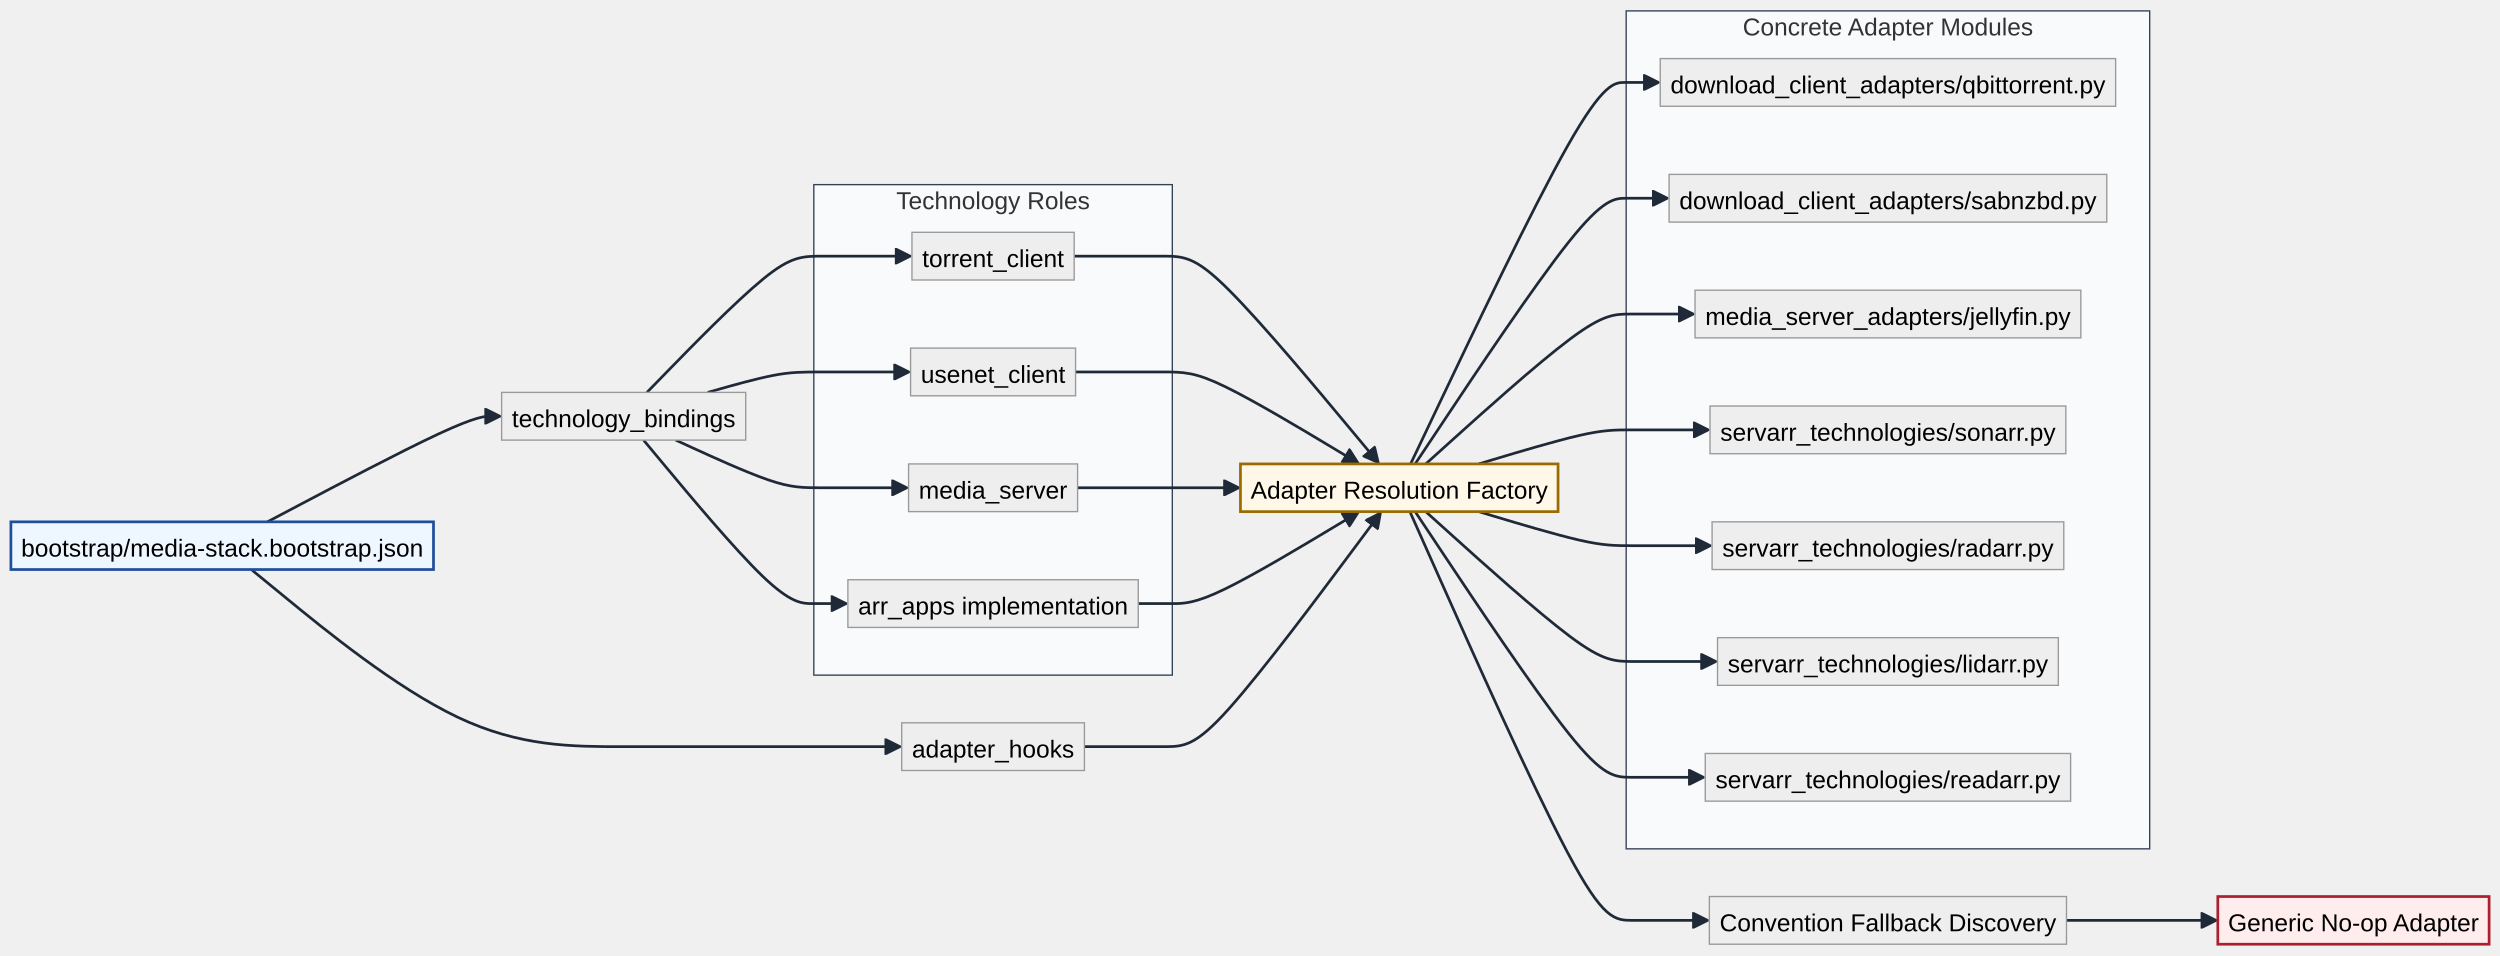
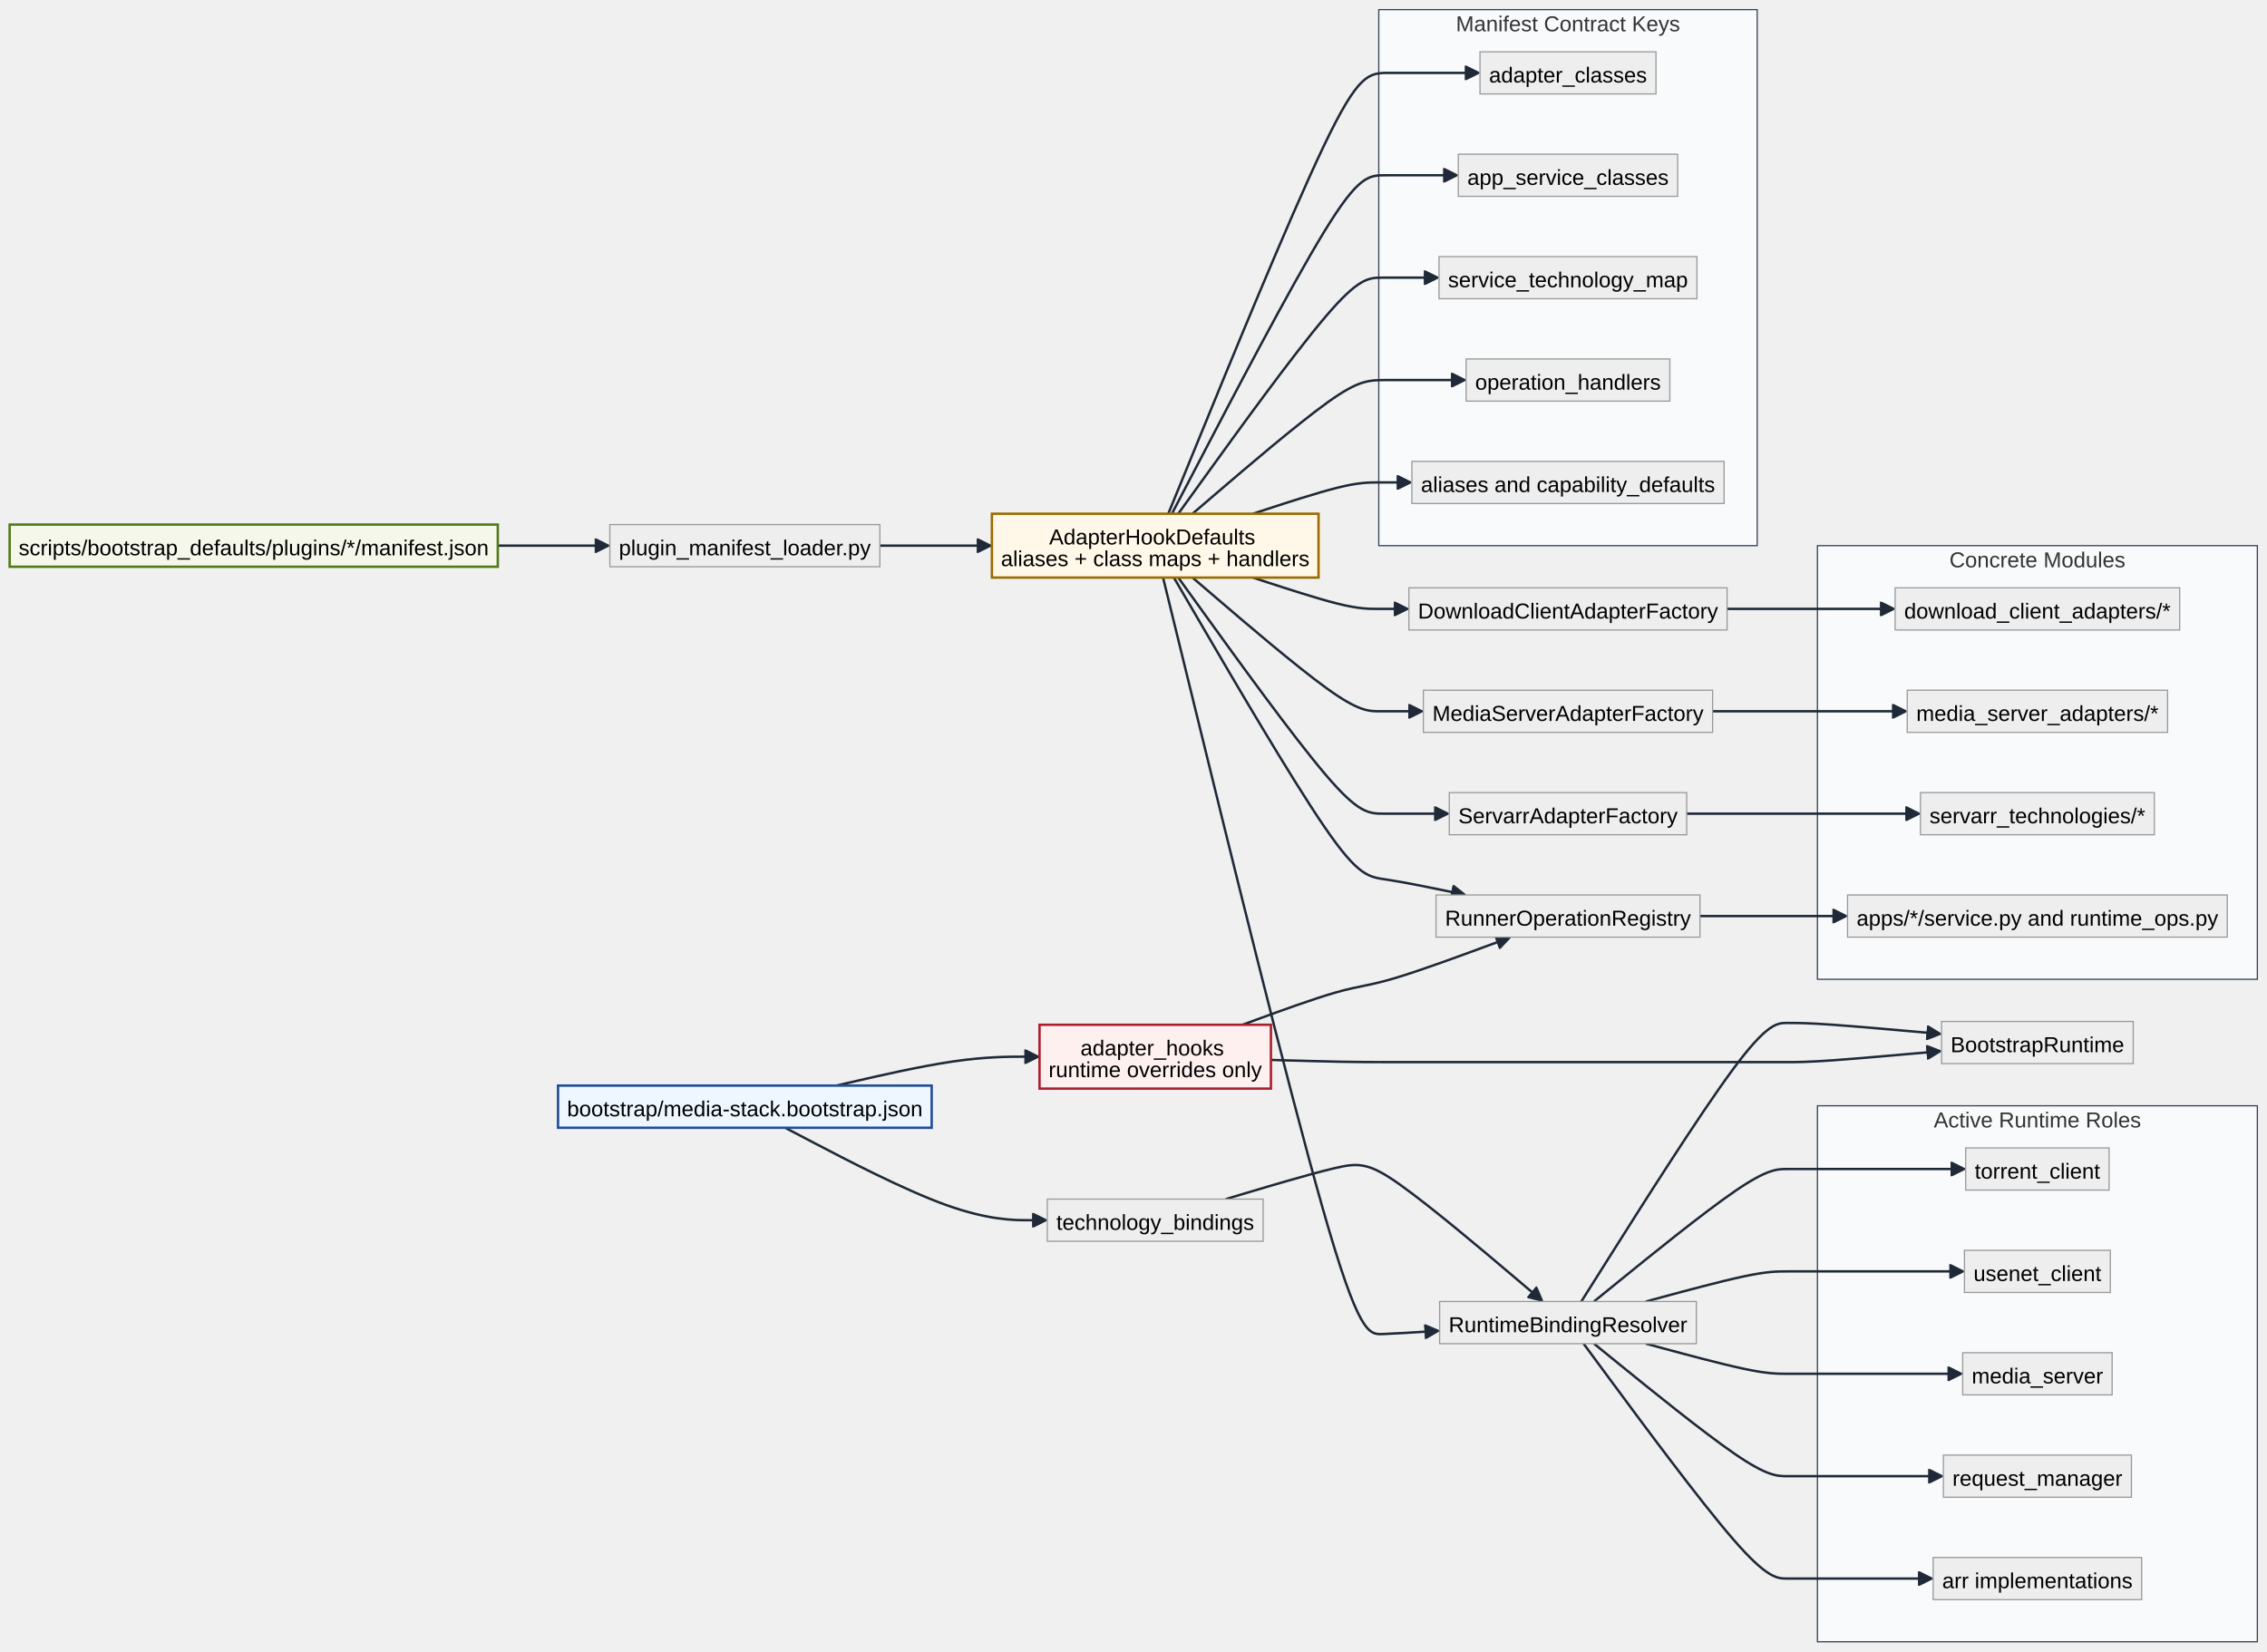
- <svg xmlns="http://www.w3.org/2000/svg" id="my-svg" width="100%" style="max-width: 1834.84px; background-color: white;" viewBox="-8 -8 1834.845 701" role="graphics-document document" aria-roledescription="flowchart-v2">
+ <svg xmlns="http://www.w3.org/2000/svg" id="my-svg" width="100%" style="max-width: 1881.83px; background-color: white;" viewBox="-8 -8 1881.828 1371" role="graphics-document document" aria-roledescription="flowchart-v2">
  <style>#my-svg{font-family:"trebuchet ms",verdana,arial,sans-serif;font-size:18px;fill:#000000;}#my-svg .error-icon{fill:#552222;}#my-svg .error-text{fill:#552222;stroke:#552222;}#my-svg .edge-thickness-normal{stroke-width:2px;}#my-svg .edge-thickness-thick{stroke-width:3.5px;}#my-svg .edge-pattern-solid{stroke-dasharray:0;}#my-svg .edge-pattern-dashed{stroke-dasharray:3;}#my-svg .edge-pattern-dotted{stroke-dasharray:2;}#my-svg .marker{fill:#1f2937;stroke:#1f2937;}#my-svg .marker.cross{stroke:#1f2937;}#my-svg svg{font-family:"trebuchet ms",verdana,arial,sans-serif;font-size:18px;}#my-svg .label{font-family:"trebuchet ms",verdana,arial,sans-serif;color:#000000;}#my-svg .cluster-label text{fill:#333;}#my-svg .cluster-label span,#my-svg p{color:#333;}#my-svg .label text,#my-svg span,#my-svg p{fill:#000000;color:#000000;}#my-svg .node rect,#my-svg .node circle,#my-svg .node ellipse,#my-svg .node polygon,#my-svg .node path{fill:#eee;stroke:#999;stroke-width:1px;}#my-svg .flowchart-label text{text-anchor:middle;}#my-svg .node .katex path{fill:#000;stroke:#000;stroke-width:1px;}#my-svg .node .label{text-align:center;}#my-svg .node.clickable{cursor:pointer;}#my-svg .arrowheadPath{fill:#333333;}#my-svg .edgePath .path{stroke:#1f2937;stroke-width:2.0px;}#my-svg .flowchart-link{stroke:#1f2937;fill:none;}#my-svg .edgeLabel{background-color:white;text-align:center;}#my-svg .edgeLabel rect{opacity:0.5;background-color:white;fill:white;}#my-svg .labelBkg{background-color:rgba(255, 255, 255, 0.5);}#my-svg .cluster rect{fill:#f8fafc;stroke:#334155;stroke-width:1px;}#my-svg .cluster text{fill:#333;}#my-svg .cluster span,#my-svg p{color:#333;}#my-svg div.mermaidTooltip{position:absolute;text-align:center;max-width:200px;padding:2px;font-family:"trebuchet ms",verdana,arial,sans-serif;font-size:12px;background:#fef9c3;border:1px solid #707070;border-radius:2px;pointer-events:none;z-index:100;}#my-svg .flowchartTitleText{text-anchor:middle;font-size:18px;fill:#000000;}#my-svg :root{--mermaid-font-family:"trebuchet ms",verdana,arial,sans-serif;}</style>
  <g>
    <marker id="my-svg_flowchart-pointEnd" class="marker flowchart" viewBox="0 0 10 10" refX="6" refY="5" markerUnits="userSpaceOnUse" markerWidth="12" markerHeight="12" orient="auto">
      <path d="M 0 0 L 10 5 L 0 10 z" class="arrowMarkerPath" style="stroke-width: 1; stroke-dasharray: 1, 0;" />
    </marker>
    <marker id="my-svg_flowchart-pointStart" class="marker flowchart" viewBox="0 0 10 10" refX="4.5" refY="5" markerUnits="userSpaceOnUse" markerWidth="12" markerHeight="12" orient="auto">
      <path d="M 0 5 L 10 10 L 10 0 z" class="arrowMarkerPath" style="stroke-width: 1; stroke-dasharray: 1, 0;" />
    </marker>
    <marker id="my-svg_flowchart-circleEnd" class="marker flowchart" viewBox="0 0 10 10" refX="11" refY="5" markerUnits="userSpaceOnUse" markerWidth="11" markerHeight="11" orient="auto">
      <circle cx="5" cy="5" r="5" class="arrowMarkerPath" style="stroke-width: 1; stroke-dasharray: 1, 0;" />
    </marker>
    <marker id="my-svg_flowchart-circleStart" class="marker flowchart" viewBox="0 0 10 10" refX="-1" refY="5" markerUnits="userSpaceOnUse" markerWidth="11" markerHeight="11" orient="auto">
      <circle cx="5" cy="5" r="5" class="arrowMarkerPath" style="stroke-width: 1; stroke-dasharray: 1, 0;" />
    </marker>
    <marker id="my-svg_flowchart-crossEnd" class="marker cross flowchart" viewBox="0 0 11 11" refX="12" refY="5.2" markerUnits="userSpaceOnUse" markerWidth="11" markerHeight="11" orient="auto">
      <path d="M 1,1 l 9,9 M 10,1 l -9,9" class="arrowMarkerPath" style="stroke-width: 2; stroke-dasharray: 1, 0;" />
    </marker>
    <marker id="my-svg_flowchart-crossStart" class="marker cross flowchart" viewBox="0 0 11 11" refX="-1" refY="5.2" markerUnits="userSpaceOnUse" markerWidth="11" markerHeight="11" orient="auto">
      <path d="M 1,1 l 9,9 M 10,1 l -9,9" class="arrowMarkerPath" style="stroke-width: 2; stroke-dasharray: 1, 0;" />
    </marker>
    <g class="root">
      <g class="clusters">
        <g class="cluster default flowchart-label" id="Impl">
-           <rect style="" rx="0" ry="0" x="1185.516" y="0" width="384.219" height="615" />
-           <g class="cluster-label" transform="translate(1377.625, 0)">
-             <text style="">
-               <tspan xml:space="preserve" dy="1em" x="0" class="row">Concrete Adapter Modules</tspan>
+           <rect style="" rx="0" ry="0" x="1500.656" y="445" width="365.172" height="360" />
+           <g class="cluster-label" transform="translate(1683.242, 445)">
+             <text style="">
+               <tspan xml:space="preserve" dy="1em" x="0" class="row">Concrete Modules</tspan>
+             </text>
+           </g>
+         </g>
+         <g class="cluster default flowchart-label" id="Contracts">
+           <rect style="" rx="0" ry="0" x="1136.516" y="0" width="314.141" height="445" />
+           <g class="cluster-label" transform="translate(1293.586, 0)">
+             <text style="">
+               <tspan xml:space="preserve" dy="1em" x="0" class="row">Manifest Contract Keys</tspan>
            </text>
          </g>
        </g>
        <g class="cluster default flowchart-label" id="Roles">
-           <rect style="" rx="0" ry="0" x="589.297" y="127.5" width="263.109" height="360" />
-           <g class="cluster-label" transform="translate(720.8516, 127.5)">
-             <text style="">
-               <tspan xml:space="preserve" dy="1em" x="0" class="row">Technology Roles</tspan>
+           <rect style="" rx="0" ry="0" x="1500.656" y="910" width="365.172" height="445" />
+           <g class="cluster-label" transform="translate(1683.242, 910)">
+             <text style="">
+               <tspan xml:space="preserve" dy="1em" x="0" class="row">Active Runtime Roles</tspan>
            </text>
          </g>
        </g>
      </g>
      <g class="edgePaths">
-         <path d="M188.25,375L212.735,362.083C237.219,349.167,286.188,323.333,313.955,310.417C341.723,297.5,348.29,297.5,351.573,297.5L354.856,297.5" id="L-CFG-BIND-0" class=" edge-thickness-normal edge-pattern-solid flowchart-link LS-CFG LE-BIND" style="fill:none;" marker-end="url(#my-svg_flowchart-pointEnd)" />
-         <path d="M176.443,410L202.895,431.667C229.348,453.333,282.252,496.667,327.799,518.333C373.346,540,411.536,540,449.727,540C487.917,540,526.107,540,549.368,540C572.63,540,580.964,540,594.998,540C609.033,540,628.769,540,638.637,540L648.505,540" id="L-CFG-HOOKS-0" class=" edge-thickness-normal edge-pattern-solid flowchart-link LS-CFG LE-HOOKS" style="fill:none;" marker-end="url(#my-svg_flowchart-pointEnd)" />
-         <path d="M466.79,280L483.041,263.333C499.292,246.667,531.795,213.333,552.212,196.667C572.63,180,580.964,180,596.251,180C611.538,180,633.779,180,644.9,180L656.02,180" id="L-BIND-TOR-0" class=" edge-thickness-normal edge-pattern-solid flowchart-link LS-BIND LE-TOR" style="fill:none;" marker-end="url(#my-svg_flowchart-pointEnd)" />
-         <path d="M511.418,280L520.231,277.5C529.044,275,546.671,270,559.65,267.5C572.63,265,580.964,265,596.083,265C611.202,265,633.107,265,644.06,265L655.013,265" id="L-BIND-USE-0" class=" edge-thickness-normal edge-pattern-solid flowchart-link LS-BIND LE-USE" style="fill:none;" marker-end="url(#my-svg_flowchart-pointEnd)" />
-         <path d="M487.917,315L500.647,320.833C513.377,326.667,538.837,338.333,555.734,344.167C572.63,350,580.964,350,595.835,350C610.706,350,632.116,350,642.821,350L653.526,350" id="L-BIND-MED-0" class=" edge-thickness-normal edge-pattern-solid flowchart-link LS-BIND LE-MED" style="fill:none;" marker-end="url(#my-svg_flowchart-pointEnd)" />
-         <path d="M464.308,315L480.973,335C497.638,355,530.967,395,551.799,415C572.63,435,580.964,435,588.414,435C595.864,435,602.43,435,605.714,435L608.997,435" id="L-BIND-ARR-0" class=" edge-thickness-normal edge-pattern-solid flowchart-link LS-BIND LE-ARR" style="fill:none;" marker-end="url(#my-svg_flowchart-pointEnd)" />
-         <path d="M780.383,180L792.387,180C804.391,180,828.398,180,844.569,180C860.74,180,869.073,180,893.838,204.738C918.603,229.476,959.801,278.951,980.399,303.689L1000.998,328.427" id="L-TOR-FACT-0" class=" edge-thickness-normal edge-pattern-solid flowchart-link LS-TOR LE-FACT" style="fill:none;" marker-end="url(#my-svg_flowchart-pointEnd)" />
-         <path d="M781.391,265L793.227,265C805.063,265,828.734,265,844.737,265C860.74,265,869.073,265,891.217,275.795C913.362,286.591,949.318,308.181,967.296,318.976L985.274,329.772" id="L-USE-FACT-0" class=" edge-thickness-normal edge-pattern-solid flowchart-link LS-USE LE-FACT" style="fill:none;" marker-end="url(#my-svg_flowchart-pointEnd)" />
-         <path d="M782.877,350L794.466,350C806.054,350,829.23,350,844.985,350C860.74,350,869.073,350,876.523,350C883.973,350,890.54,350,893.823,350L897.106,350" id="L-MED-FACT-0" class=" edge-thickness-normal edge-pattern-solid flowchart-link LS-MED LE-FACT" style="fill:none;" marker-end="url(#my-svg_flowchart-pointEnd)" />
-         <path d="M827.406,435L831.573,435C835.74,435,844.073,435,852.406,435C860.74,435,869.073,435,891.217,424.205C913.362,413.409,949.318,391.819,967.296,381.024L985.274,370.228" id="L-ARR-FACT-0" class=" edge-thickness-normal edge-pattern-solid flowchart-link LS-ARR LE-FACT" style="fill:none;" marker-end="url(#my-svg_flowchart-pointEnd)" />
-         <path d="M787.898,540L798.65,540C809.401,540,830.904,540,845.822,540C860.74,540,869.073,540,894.131,511.958C919.19,483.917,960.973,427.833,981.865,399.792L1002.757,371.75" id="L-HOOKS-FACT-0" class=" edge-thickness-normal edge-pattern-solid flowchart-link LS-HOOKS LE-FACT" style="fill:none;" marker-end="url(#my-svg_flowchart-pointEnd)" />
-         <path d="M1027.288,332.5L1049.492,285.833C1071.697,239.167,1116.106,145.833,1142.478,99.167C1168.849,52.5,1177.182,52.5,1184.632,52.5C1192.082,52.5,1198.649,52.5,1201.932,52.5L1205.216,52.5" id="L-FACT-QBA-0" class=" edge-thickness-normal edge-pattern-solid flowchart-link LS-FACT LE-QBA" style="fill:none;" marker-end="url(#my-svg_flowchart-pointEnd)" />
-         <path d="M1030.618,332.5L1052.268,300C1073.917,267.5,1117.217,202.5,1143.033,170C1168.849,137.5,1177.182,137.5,1185.714,137.5C1194.246,137.5,1202.977,137.5,1207.342,137.5L1211.708,137.5" id="L-FACT-SABA-0" class=" edge-thickness-normal edge-pattern-solid flowchart-link LS-FACT LE-SABA" style="fill:none;" marker-end="url(#my-svg_flowchart-pointEnd)" />
-         <path d="M1038.39,332.5L1058.744,314.167C1079.099,295.833,1119.807,259.167,1144.328,240.833C1168.849,222.5,1177.182,222.5,1188.889,222.5C1200.595,222.5,1215.675,222.5,1223.215,222.5L1230.755,222.5" id="L-FACT-MSA-0" class=" edge-thickness-normal edge-pattern-solid flowchart-link LS-FACT LE-MSA" style="fill:none;" marker-end="url(#my-svg_flowchart-pointEnd)" />
-         <path d="M1077.248,332.5L1091.126,328.333C1105.004,324.167,1132.76,315.833,1150.804,311.667C1168.849,307.5,1177.182,307.5,1190.722,307.5C1204.262,307.5,1223.008,307.5,1232.382,307.5L1241.755,307.5" id="L-FACT-SONA-0" class=" edge-thickness-normal edge-pattern-solid flowchart-link LS-FACT LE-SONA" style="fill:none;" marker-end="url(#my-svg_flowchart-pointEnd)" />
-         <path d="M1077.248,367.5L1091.126,371.667C1105.004,375.833,1132.76,384.167,1150.804,388.333C1168.849,392.5,1177.182,392.5,1190.973,392.5C1204.765,392.5,1224.014,392.5,1233.638,392.5L1243.263,392.5" id="L-FACT-RADA-0" class=" edge-thickness-normal edge-pattern-solid flowchart-link LS-FACT LE-RADA" style="fill:none;" marker-end="url(#my-svg_flowchart-pointEnd)" />
-         <path d="M1038.39,367.5L1058.744,385.833C1079.099,404.167,1119.807,440.833,1144.328,459.167C1168.849,477.5,1177.182,477.5,1191.64,477.5C1206.098,477.5,1226.68,477.5,1236.971,477.5L1247.263,477.5" id="L-FACT-LIDA-0" class=" edge-thickness-normal edge-pattern-solid flowchart-link LS-FACT LE-LIDA" style="fill:none;" marker-end="url(#my-svg_flowchart-pointEnd)" />
-         <path d="M1030.618,367.5L1052.268,400C1073.917,432.5,1117.217,497.5,1143.033,530C1168.849,562.5,1177.182,562.5,1190.139,562.5C1203.095,562.5,1220.675,562.5,1229.465,562.5L1238.255,562.5" id="L-FACT-READA-0" class=" edge-thickness-normal edge-pattern-solid flowchart-link LS-FACT LE-READA" style="fill:none;" marker-end="url(#my-svg_flowchart-pointEnd)" />
-         <path d="M1026.763,367.5L1049.055,417.5C1071.347,467.5,1115.931,567.5,1142.39,617.5C1168.849,667.5,1177.182,667.5,1190.641,667.5C1204.101,667.5,1222.685,667.5,1231.978,667.5L1241.27,667.5" id="L-FACT-CONV-0" class=" edge-thickness-normal edge-pattern-solid flowchart-link LS-FACT LE-CONV" style="fill:none;" marker-end="url(#my-svg_flowchart-pointEnd)" />
-         <path d="M1508.68,667.5L1518.855,667.5C1529.031,667.5,1549.383,667.5,1563.725,667.5C1578.068,667.5,1586.401,667.5,1593.851,667.5C1601.301,667.5,1607.868,667.5,1611.151,667.5L1614.434,667.5" id="L-CONV-NOP-0" class=" edge-thickness-normal edge-pattern-solid flowchart-link LS-CONV LE-NOP" style="fill:none;" marker-end="url(#my-svg_flowchart-pointEnd)" />
+         <path d="M643.733,928.25L668.173,941.042C692.614,953.833,741.494,979.417,776.885,992.208C812.275,1005,834.175,1005,845.125,1005L856.075,1005" id="L-CFG-BIND-0" class=" edge-thickness-normal edge-pattern-solid flowchart-link LS-CFG LE-BIND" style="fill:none;" marker-end="url(#my-svg_flowchart-pointEnd)" />
+         <path d="M1009.487,987.5L1026.491,982.417C1043.496,977.333,1077.506,967.167,1098.677,962.083C1119.849,957,1128.182,957,1154.409,975.679C1180.635,994.358,1224.755,1031.717,1246.814,1050.396L1268.874,1069.075" id="L-BIND-RES-0" class=" edge-thickness-normal edge-pattern-solid flowchart-link LS-BIND LE-RES" style="fill:none;" marker-end="url(#my-svg_flowchart-pointEnd)" />
+         <path d="M686.233,893.25L703.59,889.25C720.947,885.25,755.661,877.25,782.89,873.25C810.119,869.25,829.863,869.25,839.734,869.25L849.606,869.25" id="L-CFG-RH-0" class=" edge-thickness-normal edge-pattern-solid flowchart-link LS-CFG LE-RH" style="fill:none;" marker-end="url(#my-svg_flowchart-pointEnd)" />
+         <path d="M405.219,445L409.385,445C413.552,445,421.885,445,436.502,445C451.119,445,472.019,445,482.469,445L492.919,445" id="L-PM-LOAD-0" class=" edge-thickness-normal edge-pattern-solid flowchart-link LS-PM LE-LOAD" style="fill:none;" marker-end="url(#my-svg_flowchart-pointEnd)" />
+         <path d="M722.375,445L733.708,445C745.042,445,767.708,445,782.325,445C796.942,445,803.508,445,806.792,445L810.075,445" id="L-LOAD-DEF-0" class=" edge-thickness-normal edge-pattern-solid flowchart-link LS-LOAD LE-DEF" style="fill:none;" marker-end="url(#my-svg_flowchart-pointEnd)" />
+         <path d="M961.786,418.5L986.741,357.5C1011.696,296.5,1061.606,174.5,1090.727,113.5C1119.849,52.5,1128.182,52.5,1145.47,52.5C1162.757,52.5,1188.998,52.5,1202.118,52.5L1215.239,52.5" id="L-DEF-C1-0" class=" edge-thickness-normal edge-pattern-solid flowchart-link LS-DEF LE-C1" style="fill:none;" marker-end="url(#my-svg_flowchart-pointEnd)" />
+         <path d="M964.783,418.5L989.239,371.667C1013.694,324.833,1062.605,231.167,1091.227,184.333C1119.849,137.5,1128.182,137.5,1142.47,137.5C1156.757,137.5,1176.998,137.5,1187.118,137.5L1197.239,137.5" id="L-DEF-C2-0" class=" edge-thickness-normal edge-pattern-solid flowchart-link LS-DEF LE-C2" style="fill:none;" marker-end="url(#my-svg_flowchart-pointEnd)" />
+         <path d="M970.069,418.5L993.644,385.833C1017.218,353.167,1064.367,287.833,1092.108,255.167C1119.849,222.5,1128.182,222.5,1139.8,222.5C1151.418,222.5,1166.321,222.5,1173.772,222.5L1181.223,222.5" id="L-DEF-C3-0" class=" edge-thickness-normal edge-pattern-solid flowchart-link LS-DEF LE-C3" style="fill:none;" marker-end="url(#my-svg_flowchart-pointEnd)" />
+         <path d="M981.892,418.5L1003.496,400C1025.1,381.5,1068.308,344.5,1094.078,326C1119.849,307.5,1128.182,307.5,1143.55,307.5C1158.918,307.5,1181.321,307.5,1192.522,307.5L1203.723,307.5" id="L-DEF-C4-0" class=" edge-thickness-normal edge-pattern-solid flowchart-link LS-DEF LE-C4" style="fill:none;" marker-end="url(#my-svg_flowchart-pointEnd)" />
+         <path d="M1031.995,418.5L1045.249,414.167C1058.502,409.833,1085.009,401.167,1102.429,396.833C1119.849,392.5,1128.182,392.5,1136.046,392.5C1143.91,392.5,1151.305,392.5,1155.003,392.5L1158.7,392.5" id="L-DEF-C5-0" class=" edge-thickness-normal edge-pattern-solid flowchart-link LS-DEF LE-C5" style="fill:none;" marker-end="url(#my-svg_flowchart-pointEnd)" />
+         <path d="M957.442,471.5L983.121,576.25C1008.8,681,1060.158,890.5,1090.003,995.25C1119.849,1100,1128.182,1100,1139.887,1099.52C1151.591,1099.04,1166.667,1098.08,1174.204,1097.601L1181.742,1097.121" id="L-DEF-RES-0" class=" edge-thickness-normal edge-pattern-solid flowchart-link LS-DEF LE-RES" style="fill:none;" marker-end="url(#my-svg_flowchart-pointEnd)" />
+         <path d="M1315.145,1072.5L1337.73,1054.167C1360.315,1035.833,1405.486,999.167,1432.238,980.833C1458.99,962.5,1467.323,962.5,1475.656,962.5C1483.99,962.5,1492.323,962.5,1516.115,962.5C1539.908,962.5,1579.159,962.5,1598.785,962.5L1618.411,962.5" id="L-RES-TOR-0" class=" edge-thickness-normal edge-pattern-solid flowchart-link LS-RES LE-TOR" style="fill:none;" marker-end="url(#my-svg_flowchart-pointEnd)" />
+         <path d="M1358.262,1072.5L1373.661,1068.333C1389.06,1064.167,1419.858,1055.833,1439.424,1051.667C1458.99,1047.5,1467.323,1047.5,1475.656,1047.5C1483.99,1047.5,1492.323,1047.5,1515.947,1047.5C1539.572,1047.5,1578.488,1047.5,1597.945,1047.5L1617.403,1047.5" id="L-RES-USE-0" class=" edge-thickness-normal edge-pattern-solid flowchart-link LS-RES LE-USE" style="fill:none;" marker-end="url(#my-svg_flowchart-pointEnd)" />
+         <path d="M1358.262,1107.5L1373.661,1111.667C1389.06,1115.833,1419.858,1124.167,1439.424,1128.333C1458.99,1132.5,1467.323,1132.5,1475.656,1132.5C1483.99,1132.5,1492.323,1132.5,1515.7,1132.5C1539.076,1132.5,1577.496,1132.5,1596.706,1132.5L1615.916,1132.5" id="L-RES-MED-0" class=" edge-thickness-normal edge-pattern-solid flowchart-link LS-RES LE-MED" style="fill:none;" marker-end="url(#my-svg_flowchart-pointEnd)" />
+         <path d="M1315.145,1107.5L1337.73,1125.833C1360.315,1144.167,1405.486,1180.833,1432.238,1199.167C1458.99,1217.5,1467.323,1217.5,1475.656,1217.5C1483.99,1217.5,1492.323,1217.5,1513.029,1217.5C1533.735,1217.5,1566.815,1217.5,1583.354,1217.5L1599.894,1217.5" id="L-RES-RQM-0" class=" edge-thickness-normal edge-pattern-solid flowchart-link LS-RES LE-RQM" style="fill:none;" marker-end="url(#my-svg_flowchart-pointEnd)" />
+         <path d="M1306.521,1107.5L1330.544,1140C1354.566,1172.5,1402.611,1237.5,1430.8,1270C1458.99,1302.5,1467.323,1302.5,1475.656,1302.5C1483.99,1302.5,1492.323,1302.5,1511.615,1302.5C1530.908,1302.5,1561.159,1302.5,1576.285,1302.5L1591.411,1302.5" id="L-RES-ARR-0" class=" edge-thickness-normal edge-pattern-solid flowchart-link LS-RES LE-ARR" style="fill:none;" marker-end="url(#my-svg_flowchart-pointEnd)" />
+         <path d="M1304.636,1072.5L1328.973,1033.958C1353.309,995.417,1401.983,918.333,1430.486,879.792C1458.99,841.25,1467.323,841.25,1475.656,841.25C1483.99,841.25,1492.323,841.25,1512.784,842.7C1533.245,844.15,1565.835,847.051,1582.129,848.501L1598.424,849.951" id="L-RES-RT-0" class=" edge-thickness-normal edge-pattern-solid flowchart-link LS-RES LE-RT" style="fill:none;" marker-end="url(#my-svg_flowchart-pointEnd)" />
+         <path d="M1031.995,471.5L1045.249,475.833C1058.502,480.167,1085.009,488.833,1102.429,493.167C1119.849,497.5,1128.182,497.5,1135.632,497.5C1143.082,497.5,1149.649,497.5,1152.932,497.5L1156.216,497.5" id="L-DEF-DLF-0" class=" edge-thickness-normal edge-pattern-solid flowchart-link LS-DEF LE-DLF" style="fill:none;" marker-end="url(#my-svg_flowchart-pointEnd)" />
+         <path d="M981.892,471.5L1003.496,490C1025.1,508.5,1068.308,545.5,1094.078,564C1119.849,582.5,1128.182,582.5,1137.635,582.5C1147.087,582.5,1157.659,582.5,1162.945,582.5L1168.231,582.5" id="L-DEF-MSF-0" class=" edge-thickness-normal edge-pattern-solid flowchart-link LS-DEF LE-MSF" style="fill:none;" marker-end="url(#my-svg_flowchart-pointEnd)" />
+         <path d="M970.069,471.5L993.644,504.167C1017.218,536.833,1064.367,602.167,1092.108,634.833C1119.849,667.5,1128.182,667.5,1141.221,667.5C1154.259,667.5,1172.003,667.5,1180.875,667.5L1189.747,667.5" id="L-DEF-SAF-0" class=" edge-thickness-normal edge-pattern-solid flowchart-link LS-DEF LE-SAF" style="fill:none;" marker-end="url(#my-svg_flowchart-pointEnd)" />
+         <path d="M966.418,471.5L990.601,512.917C1014.784,554.333,1063.15,637.167,1091.499,678.583C1119.849,720,1128.182,720,1143.566,722.321C1158.95,724.642,1181.385,729.284,1192.602,731.605L1203.82,733.926" id="L-DEF-OPREG-0" class=" edge-thickness-normal edge-pattern-solid flowchart-link LS-DEF LE-OPREG" style="fill:none;" marker-end="url(#my-svg_flowchart-pointEnd)" />
+         <path d="M1023.373,842.75L1038.063,837.375C1052.754,832,1082.135,821.25,1100.992,815.875C1119.849,810.5,1128.182,810.5,1149.8,804.056C1171.418,797.612,1206.32,784.724,1223.771,778.28L1241.222,771.836" id="L-RH-OPREG-0" class=" edge-thickness-normal edge-pattern-solid flowchart-link LS-RH LE-OPREG" style="fill:none;" marker-end="url(#my-svg_flowchart-pointEnd)" />
+         <path d="M1046.984,871.942L1057.74,872.243C1068.495,872.544,1090.005,873.147,1104.927,873.449C1119.849,873.75,1128.182,873.75,1158.527,873.75C1188.872,873.75,1241.229,873.75,1293.586,873.75C1345.943,873.75,1398.299,873.75,1428.645,873.75C1458.99,873.75,1467.323,873.75,1475.656,873.75C1483.99,873.75,1492.323,873.75,1512.784,872.3C1533.245,870.85,1565.835,867.949,1582.129,866.499L1598.424,865.049" id="L-RH-RT-0" class=" edge-thickness-normal edge-pattern-solid flowchart-link LS-RH LE-RT" style="fill:none;" marker-end="url(#my-svg_flowchart-pointEnd)" />
+         <path d="M1425.656,497.5L1429.823,497.5C1433.99,497.5,1442.323,497.5,1450.656,497.5C1458.99,497.5,1467.323,497.5,1475.656,497.5C1483.99,497.5,1492.323,497.5,1506.356,497.5C1520.39,497.5,1540.123,497.5,1549.99,497.5L1559.856,497.5" id="L-DLF-TCA-0" class=" edge-thickness-normal edge-pattern-solid flowchart-link LS-DLF LE-TCA" style="fill:none;" marker-end="url(#my-svg_flowchart-pointEnd)" />
+         <path d="M1413.641,582.5L1419.81,582.5C1425.979,582.5,1438.318,582.5,1448.654,582.5C1458.99,582.5,1467.323,582.5,1475.656,582.5C1483.99,582.5,1492.323,582.5,1508.027,582.5C1523.731,582.5,1546.805,582.5,1558.342,582.5L1569.88,582.5" id="L-MSF-MSA-0" class=" edge-thickness-normal edge-pattern-solid flowchart-link LS-MSF LE-MSA" style="fill:none;" marker-end="url(#my-svg_flowchart-pointEnd)" />
+         <path d="M1392.125,667.5L1401.88,667.5C1411.635,667.5,1431.146,667.5,1445.068,667.5C1458.99,667.5,1467.323,667.5,1475.656,667.5C1483.99,667.5,1492.323,667.5,1509.861,667.5C1527.4,667.5,1554.144,667.5,1567.516,667.5L1580.888,667.5" id="L-SAF-SVA-0" class=" edge-thickness-normal edge-pattern-solid flowchart-link LS-SAF LE-SVA" style="fill:none;" marker-end="url(#my-svg_flowchart-pointEnd)" />
+         <path d="M1403.141,752.5L1411.06,752.5C1418.979,752.5,1434.818,752.5,1446.904,752.5C1458.99,752.5,1467.323,752.5,1475.656,752.5C1483.99,752.5,1492.323,752.5,1499.773,752.5C1507.223,752.5,1513.79,752.5,1517.073,752.5L1520.356,752.5" id="L-OPREG-APS-0" class=" edge-thickness-normal edge-pattern-solid flowchart-link LS-OPREG LE-APS" style="fill:none;" marker-end="url(#my-svg_flowchart-pointEnd)" />
      </g>
      <g class="edgeLabels">
        <g class="edgeLabel">
          <g class="label" transform="translate(0, 0)">
            <rect rx="0" ry="0" width="0" height="0" />
            <text style="">
              <tspan xml:space="preserve" dy="1em" x="0" class="row" />
            </text>
          </g>
        </g>
        <g class="edgeLabel">
          <g class="label" transform="translate(0, 0)">
            <rect rx="0" ry="0" width="0" height="0" />
            <text style="">
              <tspan xml:space="preserve" dy="1em" x="0" class="row" />
            </text>
          </g>
        </g>
        <g class="edgeLabel">
          <g class="label" transform="translate(0, 0)">
            <rect rx="0" ry="0" width="0" height="0" />
            <text style="">
              <tspan xml:space="preserve" dy="1em" x="0" class="row" />
            </text>
          </g>
        </g>
        <g class="edgeLabel">
          <g class="label" transform="translate(0, 0)">
            <rect rx="0" ry="0" width="0" height="0" />
            <text style="">
              <tspan xml:space="preserve" dy="1em" x="0" class="row" />
            </text>
          </g>
        </g>
        <g class="edgeLabel">
          <g class="label" transform="translate(0, 0)">
            <rect rx="0" ry="0" width="0" height="0" />
            <text style="">
              <tspan xml:space="preserve" dy="1em" x="0" class="row" />
            </text>
          </g>
        </g>
        <g class="edgeLabel">
          <g class="label" transform="translate(0, 0)">
            <rect rx="0" ry="0" width="0" height="0" />
            <text style="">
              <tspan xml:space="preserve" dy="1em" x="0" class="row" />
            </text>
          </g>
        </g>
        <g class="edgeLabel">
          <g class="label" transform="translate(0, 0)">
            <rect rx="0" ry="0" width="0" height="0" />
            <text style="">
              <tspan xml:space="preserve" dy="1em" x="0" class="row" />
            </text>
          </g>
        </g>
        <g class="edgeLabel">
          <g class="label" transform="translate(0, 0)">
            <rect rx="0" ry="0" width="0" height="0" />
            <text style="">
              <tspan xml:space="preserve" dy="1em" x="0" class="row" />
            </text>
          </g>
        </g>
        <g class="edgeLabel">
          <g class="label" transform="translate(0, 0)">
            <rect rx="0" ry="0" width="0" height="0" />
            <text style="">
              <tspan xml:space="preserve" dy="1em" x="0" class="row" />
            </text>
          </g>
        </g>
        <g class="edgeLabel">
          <g class="label" transform="translate(0, 0)">
            <rect rx="0" ry="0" width="0" height="0" />
            <text style="">
              <tspan xml:space="preserve" dy="1em" x="0" class="row" />
            </text>
          </g>
        </g>
        <g class="edgeLabel">
          <g class="label" transform="translate(0, 0)">
            <rect rx="0" ry="0" width="0" height="0" />
            <text style="">
              <tspan xml:space="preserve" dy="1em" x="0" class="row" />
            </text>
          </g>
        </g>
        <g class="edgeLabel">
          <g class="label" transform="translate(0, 0)">
            <rect rx="0" ry="0" width="0" height="0" />
            <text style="">
              <tspan xml:space="preserve" dy="1em" x="0" class="row" />
            </text>
          </g>
        </g>
        <g class="edgeLabel">
          <g class="label" transform="translate(0, 0)">
            <rect rx="0" ry="0" width="0" height="0" />
            <text style="">
              <tspan xml:space="preserve" dy="1em" x="0" class="row" />
            </text>
          </g>
        </g>
        <g class="edgeLabel">
          <g class="label" transform="translate(0, 0)">
            <rect rx="0" ry="0" width="0" height="0" />
            <text style="">
              <tspan xml:space="preserve" dy="1em" x="0" class="row" />
            </text>
          </g>
        </g>
        <g class="edgeLabel">
          <g class="label" transform="translate(0, 0)">
            <rect rx="0" ry="0" width="0" height="0" />
            <text style="">
              <tspan xml:space="preserve" dy="1em" x="0" class="row" />
            </text>
          </g>
        </g>
        <g class="edgeLabel">
          <g class="label" transform="translate(0, 0)">
            <rect rx="0" ry="0" width="0" height="0" />
            <text style="">
              <tspan xml:space="preserve" dy="1em" x="0" class="row" />
            </text>
          </g>
        </g>
        <g class="edgeLabel">
          <g class="label" transform="translate(0, 0)">
            <rect rx="0" ry="0" width="0" height="0" />
            <text style="">
              <tspan xml:space="preserve" dy="1em" x="0" class="row" />
            </text>
          </g>
        </g>
        <g class="edgeLabel">
          <g class="label" transform="translate(0, 0)">
            <rect rx="0" ry="0" width="0" height="0" />
            <text style="">
              <tspan xml:space="preserve" dy="1em" x="0" class="row" />
            </text>
          </g>
        </g>
        <g class="edgeLabel">
          <g class="label" transform="translate(0, 0)">
            <rect rx="0" ry="0" width="0" height="0" />
            <text style="">
              <tspan xml:space="preserve" dy="1em" x="0" class="row" />
            </text>
          </g>
        </g>
        <g class="edgeLabel">
          <g class="label" transform="translate(0, 0)">
            <rect rx="0" ry="0" width="0" height="0" />
            <text style="">
              <tspan xml:space="preserve" dy="1em" x="0" class="row" />
            </text>
          </g>
        </g>
+         <g class="edgeLabel">
+           <g class="label" transform="translate(0, 0)">
+             <rect rx="0" ry="0" width="0" height="0" />
+             <text style="">
+               <tspan xml:space="preserve" dy="1em" x="0" class="row" />
+             </text>
+           </g>
+         </g>
+         <g class="edgeLabel">
+           <g class="label" transform="translate(0, 0)">
+             <rect rx="0" ry="0" width="0" height="0" />
+             <text style="">
+               <tspan xml:space="preserve" dy="1em" x="0" class="row" />
+             </text>
+           </g>
+         </g>
+         <g class="edgeLabel">
+           <g class="label" transform="translate(0, 0)">
+             <rect rx="0" ry="0" width="0" height="0" />
+             <text style="">
+               <tspan xml:space="preserve" dy="1em" x="0" class="row" />
+             </text>
+           </g>
+         </g>
+         <g class="edgeLabel">
+           <g class="label" transform="translate(0, 0)">
+             <rect rx="0" ry="0" width="0" height="0" />
+             <text style="">
+               <tspan xml:space="preserve" dy="1em" x="0" class="row" />
+             </text>
+           </g>
+         </g>
+         <g class="edgeLabel">
+           <g class="label" transform="translate(0, 0)">
+             <rect rx="0" ry="0" width="0" height="0" />
+             <text style="">
+               <tspan xml:space="preserve" dy="1em" x="0" class="row" />
+             </text>
+           </g>
+         </g>
+         <g class="edgeLabel">
+           <g class="label" transform="translate(0, 0)">
+             <rect rx="0" ry="0" width="0" height="0" />
+             <text style="">
+               <tspan xml:space="preserve" dy="1em" x="0" class="row" />
+             </text>
+           </g>
+         </g>
+         <g class="edgeLabel">
+           <g class="label" transform="translate(0, 0)">
+             <rect rx="0" ry="0" width="0" height="0" />
+             <text style="">
+               <tspan xml:space="preserve" dy="1em" x="0" class="row" />
+             </text>
+           </g>
+         </g>
      </g>
      <g class="nodes">
-         <g class="node default default flowchart-label" id="flowchart-QBA-10" data-node="true" data-id="QBA" transform="translate(1377.625, 52.5)">
-           <rect class="basic label-container" style="" rx="0" ry="0" x="-167.109" y="-17.5" width="334.219" height="35" />
-           <g class="label" style="" transform="translate(0, -10)">
-             <rect />
-             <text style="">
-               <tspan xml:space="preserve" dy="1em" x="0" class="row">download_client_adapters/qbittorrent.py</tspan>
-             </text>
-           </g>
-         </g>
-         <g class="node default default flowchart-label" id="flowchart-SABA-11" data-node="true" data-id="SABA" transform="translate(1377.625, 137.5)">
-           <rect class="basic label-container" style="" rx="0" ry="0" x="-160.617" y="-17.5" width="321.234" height="35" />
-           <g class="label" style="" transform="translate(0, -10)">
-             <rect />
-             <text style="">
-               <tspan xml:space="preserve" dy="1em" x="0" class="row">download_client_adapters/sabnzbd.py</tspan>
-             </text>
-           </g>
-         </g>
-         <g class="node default default flowchart-label" id="flowchart-MSA-12" data-node="true" data-id="MSA" transform="translate(1377.625, 222.5)">
-           <rect class="basic label-container" style="" rx="0" ry="0" x="-141.57" y="-17.5" width="283.141" height="35" />
-           <g class="label" style="" transform="translate(0, -10)">
-             <rect />
-             <text style="">
-               <tspan xml:space="preserve" dy="1em" x="0" class="row">media_server_adapters/jellyfin.py</tspan>
-             </text>
-           </g>
-         </g>
-         <g class="node default default flowchart-label" id="flowchart-SONA-13" data-node="true" data-id="SONA" transform="translate(1377.625, 307.5)">
-           <rect class="basic label-container" style="" rx="0" ry="0" x="-130.57" y="-17.5" width="261.141" height="35" />
-           <g class="label" style="" transform="translate(0, -10)">
-             <rect />
-             <text style="">
-               <tspan xml:space="preserve" dy="1em" x="0" class="row">servarr_technologies/sonarr.py</tspan>
-             </text>
-           </g>
-         </g>
-         <g class="node default default flowchart-label" id="flowchart-RADA-14" data-node="true" data-id="RADA" transform="translate(1377.625, 392.5)">
-           <rect class="basic label-container" style="" rx="0" ry="0" x="-129.062" y="-17.5" width="258.125" height="35" />
-           <g class="label" style="" transform="translate(0, -10)">
-             <rect />
-             <text style="">
-               <tspan xml:space="preserve" dy="1em" x="0" class="row">servarr_technologies/radarr.py</tspan>
-             </text>
-           </g>
-         </g>
-         <g class="node default default flowchart-label" id="flowchart-LIDA-15" data-node="true" data-id="LIDA" transform="translate(1377.625, 477.5)">
-           <rect class="basic label-container" style="" rx="0" ry="0" x="-125.062" y="-17.5" width="250.125" height="35" />
-           <g class="label" style="" transform="translate(0, -10)">
-             <rect />
-             <text style="">
-               <tspan xml:space="preserve" dy="1em" x="0" class="row">servarr_technologies/lidarr.py</tspan>
-             </text>
-           </g>
-         </g>
-         <g class="node default default flowchart-label" id="flowchart-READA-16" data-node="true" data-id="READA" transform="translate(1377.625, 562.5)">
-           <rect class="basic label-container" style="" rx="0" ry="0" x="-134.07" y="-17.5" width="268.141" height="35" />
-           <g class="label" style="" transform="translate(0, -10)">
-             <rect />
-             <text style="">
-               <tspan xml:space="preserve" dy="1em" x="0" class="row">servarr_technologies/readarr.py</tspan>
-             </text>
-           </g>
-         </g>
-         <g class="node default default flowchart-label" id="flowchart-TOR-6" data-node="true" data-id="TOR" transform="translate(720.8516, 180)">
+         <g class="node default default flowchart-label" id="flowchart-TCA-22" data-node="true" data-id="TCA" transform="translate(1683.242, 497.5)">
+           <rect class="basic label-container" style="" rx="0" ry="0" x="-118.086" y="-17.5" width="236.172" height="35" />
+           <g class="label" style="" transform="translate(0, -10)">
+             <rect />
+             <text style="">
+               <tspan xml:space="preserve" dy="1em" x="0" class="row">download_client_adapters/*</tspan>
+             </text>
+           </g>
+         </g>
+         <g class="node default default flowchart-label" id="flowchart-MSA-23" data-node="true" data-id="MSA" transform="translate(1683.242, 582.5)">
+           <rect class="basic label-container" style="" rx="0" ry="0" x="-108.062" y="-17.5" width="216.125" height="35" />
+           <g class="label" style="" transform="translate(0, -10)">
+             <rect />
+             <text style="">
+               <tspan xml:space="preserve" dy="1em" x="0" class="row">media_server_adapters/*</tspan>
+             </text>
+           </g>
+         </g>
+         <g class="node default default flowchart-label" id="flowchart-SVA-24" data-node="true" data-id="SVA" transform="translate(1683.242, 667.5)">
+           <rect class="basic label-container" style="" rx="0" ry="0" x="-97.055" y="-17.5" width="194.109" height="35" />
+           <g class="label" style="" transform="translate(0, -10)">
+             <rect />
+             <text style="">
+               <tspan xml:space="preserve" dy="1em" x="0" class="row">servarr_technologies/*</tspan>
+             </text>
+           </g>
+         </g>
+         <g class="node default default flowchart-label" id="flowchart-APS-25" data-node="true" data-id="APS" transform="translate(1683.242, 752.5)">
+           <rect class="basic label-container" style="" rx="0" ry="0" x="-157.586" y="-17.5" width="315.172" height="35" />
+           <g class="label" style="" transform="translate(0, -10)">
+             <rect />
+             <text style="">
+               <tspan xml:space="preserve" dy="1em" x="0" class="row">apps/*/service.py and runtime_ops.py</tspan>
+             </text>
+           </g>
+         </g>
+         <g class="node default default flowchart-label" id="flowchart-C1-17" data-node="true" data-id="C1" transform="translate(1293.586, 52.5)">
+           <rect class="basic label-container" style="" rx="0" ry="0" x="-73.047" y="-17.5" width="146.094" height="35" />
+           <g class="label" style="" transform="translate(0, -10)">
+             <rect />
+             <text style="">
+               <tspan xml:space="preserve" dy="1em" x="0" class="row">adapter_classes</tspan>
+             </text>
+           </g>
+         </g>
+         <g class="node default default flowchart-label" id="flowchart-C2-18" data-node="true" data-id="C2" transform="translate(1293.586, 137.5)">
+           <rect class="basic label-container" style="" rx="0" ry="0" x="-91.047" y="-17.5" width="182.094" height="35" />
+           <g class="label" style="" transform="translate(0, -10)">
+             <rect />
+             <text style="">
+               <tspan xml:space="preserve" dy="1em" x="0" class="row">app_service_classes</tspan>
+             </text>
+           </g>
+         </g>
+         <g class="node default default flowchart-label" id="flowchart-C3-19" data-node="true" data-id="C3" transform="translate(1293.586, 222.5)">
+           <rect class="basic label-container" style="" rx="0" ry="0" x="-107.062" y="-17.5" width="214.125" height="35" />
+           <g class="label" style="" transform="translate(0, -10)">
+             <rect />
+             <text style="">
+               <tspan xml:space="preserve" dy="1em" x="0" class="row">service_technology_map</tspan>
+             </text>
+           </g>
+         </g>
+         <g class="node default default flowchart-label" id="flowchart-C4-20" data-node="true" data-id="C4" transform="translate(1293.586, 307.5)">
+           <rect class="basic label-container" style="" rx="0" ry="0" x="-84.562" y="-17.5" width="169.125" height="35" />
+           <g class="label" style="" transform="translate(0, -10)">
+             <rect />
+             <text style="">
+               <tspan xml:space="preserve" dy="1em" x="0" class="row">operation_handlers</tspan>
+             </text>
+           </g>
+         </g>
+         <g class="node default default flowchart-label" id="flowchart-C5-21" data-node="true" data-id="C5" transform="translate(1293.586, 392.5)">
+           <rect class="basic label-container" style="" rx="0" ry="0" x="-129.586" y="-17.5" width="259.172" height="35" />
+           <g class="label" style="" transform="translate(0, -10)">
+             <rect />
+             <text style="">
+               <tspan xml:space="preserve" dy="1em" x="0" class="row">aliases and capability_defaults</tspan>
+             </text>
+           </g>
+         </g>
+         <g class="node default default flowchart-label" id="flowchart-TOR-12" data-node="true" data-id="TOR" transform="translate(1683.242, 962.5)">
          <rect class="basic label-container" style="" rx="0" ry="0" x="-59.531" y="-17.5" width="119.062" height="35" />
          <g class="label" style="" transform="translate(0, -10)">
            <rect />
            <text style="">
              <tspan xml:space="preserve" dy="1em" x="0" class="row">torrent_client</tspan>
            </text>
          </g>
        </g>
-         <g class="node default default flowchart-label" id="flowchart-USE-7" data-node="true" data-id="USE" transform="translate(720.8516, 265)">
+         <g class="node default default flowchart-label" id="flowchart-USE-13" data-node="true" data-id="USE" transform="translate(1683.242, 1047.5)">
          <rect class="basic label-container" style="" rx="0" ry="0" x="-60.539" y="-17.5" width="121.078" height="35" />
          <g class="label" style="" transform="translate(0, -10)">
            <rect />
            <text style="">
              <tspan xml:space="preserve" dy="1em" x="0" class="row">usenet_client</tspan>
            </text>
          </g>
        </g>
-         <g class="node default default flowchart-label" id="flowchart-MED-8" data-node="true" data-id="MED" transform="translate(720.8516, 350)">
+         <g class="node default default flowchart-label" id="flowchart-MED-14" data-node="true" data-id="MED" transform="translate(1683.242, 1132.5)">
          <rect class="basic label-container" style="" rx="0" ry="0" x="-62.026" y="-17.5" width="124.052" height="35" />
          <g class="label" style="" transform="translate(0, -10)">
            <rect />
            <text style="">
              <tspan xml:space="preserve" dy="1em" x="0" class="row">media_server</tspan>
            </text>
          </g>
        </g>
-         <g class="node default default flowchart-label" id="flowchart-ARR-9" data-node="true" data-id="ARR" transform="translate(720.8516, 435)">
+         <g class="node default default flowchart-label" id="flowchart-RQM-15" data-node="true" data-id="RQM" transform="translate(1683.242, 1217.5)">
+           <rect class="basic label-container" style="" rx="0" ry="0" x="-78.048" y="-17.5" width="156.097" height="35" />
+           <g class="label" style="" transform="translate(0, -10)">
+             <rect />
+             <text style="">
+               <tspan xml:space="preserve" dy="1em" x="0" class="row">request_manager</tspan>
+             </text>
+           </g>
+         </g>
+         <g class="node default default flowchart-label" id="flowchart-ARR-16" data-node="true" data-id="ARR" transform="translate(1683.242, 1302.5)">
+           <rect class="basic label-container" style="" rx="0" ry="0" x="-86.531" y="-17.5" width="173.062" height="35" />
+           <g class="label" style="" transform="translate(0, -10)">
+             <rect />
+             <text style="">
+               <tspan xml:space="preserve" dy="1em" x="0" class="row">arr implementations</tspan>
+             </text>
+           </g>
+         </g>
+         <g class="node default default flowchart-label" id="flowchart-CFG-0" data-node="true" data-id="CFG" transform="translate(610.2969, 910.75)">
+           <rect class="basic label-container" style="fill:#eef7ff;stroke:#1f4f99;stroke-width:2px;" rx="0" ry="0" x="-155.078" y="-17.5" width="310.156" height="35" />
+           <g class="label" style="" transform="translate(0, -10)">
+             <rect />
+             <text style="">
+               <tspan xml:space="preserve" dy="1em" x="0" class="row">bootstrap/media-stack.bootstrap.json</tspan>
+             </text>
+           </g>
+         </g>
+         <g class="node default default flowchart-label" id="flowchart-BIND-1" data-node="true" data-id="BIND" transform="translate(950.9453, 1005)">
+           <rect class="basic label-container" style="" rx="0" ry="0" x="-89.57" y="-17.5" width="179.141" height="35" />
+           <g class="label" style="" transform="translate(0, -10)">
+             <rect />
+             <text style="">
+               <tspan xml:space="preserve" dy="1em" x="0" class="row">technology_bindings</tspan>
+             </text>
+           </g>
+         </g>
+         <g class="node default default flowchart-label" id="flowchart-RH-2" data-node="true" data-id="RH" transform="translate(950.9453, 869.25)">
+           <rect class="basic label-container" style="fill:#fff0f0;stroke:#ad1f2f;stroke-width:2px;" rx="0" ry="0" x="-96.039" y="-26.5" width="192.078" height="53" />
+           <g class="label" style="" transform="translate(0, -19)">
+             <rect />
+             <text style="">
+               <tspan xml:space="preserve" dy="1em" x="0" class="row">adapter_hooks</tspan>
+               <tspan xml:space="preserve" dy="1em" x="0" class="row">runtime overrides only</tspan>
+             </text>
+           </g>
+         </g>
+         <g class="node default default flowchart-label" id="flowchart-PM-3" data-node="true" data-id="PM" transform="translate(202.6094, 445)">
+           <rect class="basic label-container" style="fill:#f4f7ea;stroke:#507a18;stroke-width:2px;" rx="0" ry="0" x="-202.609" y="-17.5" width="405.219" height="35" />
+           <g class="label" style="" transform="translate(0, -10)">
+             <rect />
+             <text style="">
+               <tspan xml:space="preserve" dy="1em" x="0" class="row">scripts/bootstrap_defaults/plugins/*/manifest.json</tspan>
+             </text>
+           </g>
+         </g>
+         <g class="node default default flowchart-label" id="flowchart-LOAD-4" data-node="true" data-id="LOAD" transform="translate(610.2969, 445)">
+           <rect class="basic label-container" style="" rx="0" ry="0" x="-112.078" y="-17.5" width="224.156" height="35" />
+           <g class="label" style="" transform="translate(0, -10)">
+             <rect />
+             <text style="">
+               <tspan xml:space="preserve" dy="1em" x="0" class="row">plugin_manifest_loader.py</tspan>
+             </text>
+           </g>
+         </g>
+         <g class="node default default flowchart-label" id="flowchart-DEF-5" data-node="true" data-id="DEF" transform="translate(950.9453, 445)">
+           <rect class="basic label-container" style="fill:#fff7e8;stroke:#9a6b00;stroke-width:2px;" rx="0" ry="0" x="-135.57" y="-26.5" width="271.141" height="53" />
+           <g class="label" style="" transform="translate(0, -19)">
+             <rect />
+             <text style="">
+               <tspan xml:space="preserve" dy="1em" x="0" class="row">AdapterHookDefaults</tspan>
+               <tspan xml:space="preserve" dy="1em" x="0" class="row">aliases + class maps + handlers</tspan>
+             </text>
+           </g>
+         </g>
+         <g class="node default default flowchart-label" id="flowchart-RES-6" data-node="true" data-id="RES" transform="translate(1293.586, 1090)">
          <rect class="basic label-container" style="" rx="0" ry="0" x="-106.555" y="-17.5" width="213.109" height="35" />
          <g class="label" style="" transform="translate(0, -10)">
            <rect />
            <text style="">
-               <tspan xml:space="preserve" dy="1em" x="0" class="row">arr_apps implementation</tspan>
-             </text>
-           </g>
-         </g>
-         <g class="node default default flowchart-label" id="flowchart-CFG-0" data-node="true" data-id="CFG" transform="translate(155.0781, 392.5)">
-           <rect class="basic label-container" style="fill:#eef7ff;stroke:#1f4f99;stroke-width:2px;" rx="0" ry="0" x="-155.078" y="-17.5" width="310.156" height="35" />
-           <g class="label" style="" transform="translate(0, -10)">
-             <rect />
-             <text style="">
-               <tspan xml:space="preserve" dy="1em" x="0" class="row">bootstrap/media-stack.bootstrap.json</tspan>
-             </text>
-           </g>
-         </g>
-         <g class="node default default flowchart-label" id="flowchart-BIND-1" data-node="true" data-id="BIND" transform="translate(449.7266, 297.5)">
-           <rect class="basic label-container" style="" rx="0" ry="0" x="-89.57" y="-17.5" width="179.141" height="35" />
-           <g class="label" style="" transform="translate(0, -10)">
-             <rect />
-             <text style="">
-               <tspan xml:space="preserve" dy="1em" x="0" class="row">technology_bindings</tspan>
-             </text>
-           </g>
-         </g>
-         <g class="node default default flowchart-label" id="flowchart-HOOKS-2" data-node="true" data-id="HOOKS" transform="translate(720.8516, 540)">
-           <rect class="basic label-container" style="" rx="0" ry="0" x="-67.047" y="-17.5" width="134.094" height="35" />
-           <g class="label" style="" transform="translate(0, -10)">
-             <rect />
-             <text style="">
-               <tspan xml:space="preserve" dy="1em" x="0" class="row">adapter_hooks</tspan>
-             </text>
-           </g>
-         </g>
-         <g class="node default default flowchart-label" id="flowchart-FACT-3" data-node="true" data-id="FACT" transform="translate(1018.961, 350)">
-           <rect class="basic label-container" style="fill:#fff7e8;stroke:#9a6b00;stroke-width:2px;" rx="0" ry="0" x="-116.555" y="-17.5" width="233.109" height="35" />
-           <g class="label" style="" transform="translate(0, -10)">
-             <rect />
-             <text style="">
-               <tspan xml:space="preserve" dy="1em" x="0" class="row">Adapter Resolution Factory</tspan>
-             </text>
-           </g>
-         </g>
-         <g class="node default default flowchart-label" id="flowchart-CONV-4" data-node="true" data-id="CONV" transform="translate(1377.625, 667.5)">
-           <rect class="basic label-container" style="" rx="0" ry="0" x="-131.055" y="-17.5" width="262.109" height="35" />
-           <g class="label" style="" transform="translate(0, -10)">
-             <rect />
-             <text style="">
-               <tspan xml:space="preserve" dy="1em" x="0" class="row">Convention Fallback Discovery</tspan>
-             </text>
-           </g>
-         </g>
-         <g class="node default default flowchart-label" id="flowchart-NOP-5" data-node="true" data-id="NOP" transform="translate(1719.29, 667.5)">
-           <rect class="basic label-container" style="fill:#ffecec;stroke:#ad1f2f;stroke-width:2px;" rx="0" ry="0" x="-99.555" y="-17.5" width="199.11" height="35" />
-           <g class="label" style="" transform="translate(0, -10)">
-             <rect />
-             <text style="">
-               <tspan xml:space="preserve" dy="1em" x="0" class="row">Generic No-op Adapter</tspan>
+               <tspan xml:space="preserve" dy="1em" x="0" class="row">RuntimeBindingResolver</tspan>
+             </text>
+           </g>
+         </g>
+         <g class="node default default flowchart-label" id="flowchart-RT-7" data-node="true" data-id="RT" transform="translate(1683.242, 857.5)">
+           <rect class="basic label-container" style="" rx="0" ry="0" x="-79.539" y="-17.5" width="159.078" height="35" />
+           <g class="label" style="" transform="translate(0, -10)">
+             <rect />
+             <text style="">
+               <tspan xml:space="preserve" dy="1em" x="0" class="row">BootstrapRuntime</tspan>
+             </text>
+           </g>
+         </g>
+         <g class="node default default flowchart-label" id="flowchart-OPREG-8" data-node="true" data-id="OPREG" transform="translate(1293.586, 752.5)">
+           <rect class="basic label-container" style="" rx="0" ry="0" x="-109.555" y="-17.5" width="219.109" height="35" />
+           <g class="label" style="" transform="translate(0, -10)">
+             <rect />
+             <text style="">
+               <tspan xml:space="preserve" dy="1em" x="0" class="row">RunnerOperationRegistry</tspan>
+             </text>
+           </g>
+         </g>
+         <g class="node default default flowchart-label" id="flowchart-DLF-9" data-node="true" data-id="DLF" transform="translate(1293.586, 497.5)">
+           <rect class="basic label-container" style="" rx="0" ry="0" x="-132.07" y="-17.5" width="264.141" height="35" />
+           <g class="label" style="" transform="translate(0, -10)">
+             <rect />
+             <text style="">
+               <tspan xml:space="preserve" dy="1em" x="0" class="row">DownloadClientAdapterFactory</tspan>
+             </text>
+           </g>
+         </g>
+         <g class="node default default flowchart-label" id="flowchart-MSF-10" data-node="true" data-id="MSF" transform="translate(1293.586, 582.5)">
+           <rect class="basic label-container" style="" rx="0" ry="0" x="-120.055" y="-17.5" width="240.109" height="35" />
+           <g class="label" style="" transform="translate(0, -10)">
+             <rect />
+             <text style="">
+               <tspan xml:space="preserve" dy="1em" x="0" class="row">MediaServerAdapterFactory</tspan>
+             </text>
+           </g>
+         </g>
+         <g class="node default default flowchart-label" id="flowchart-SAF-11" data-node="true" data-id="SAF" transform="translate(1293.586, 667.5)">
+           <rect class="basic label-container" style="" rx="0" ry="0" x="-98.539" y="-17.5" width="197.078" height="35" />
+           <g class="label" style="" transform="translate(0, -10)">
+             <rect />
+             <text style="">
+               <tspan xml:space="preserve" dy="1em" x="0" class="row">ServarrAdapterFactory</tspan>
            </text>
          </g>
        </g>
      </g>
    </g>
  </g>
</svg>
